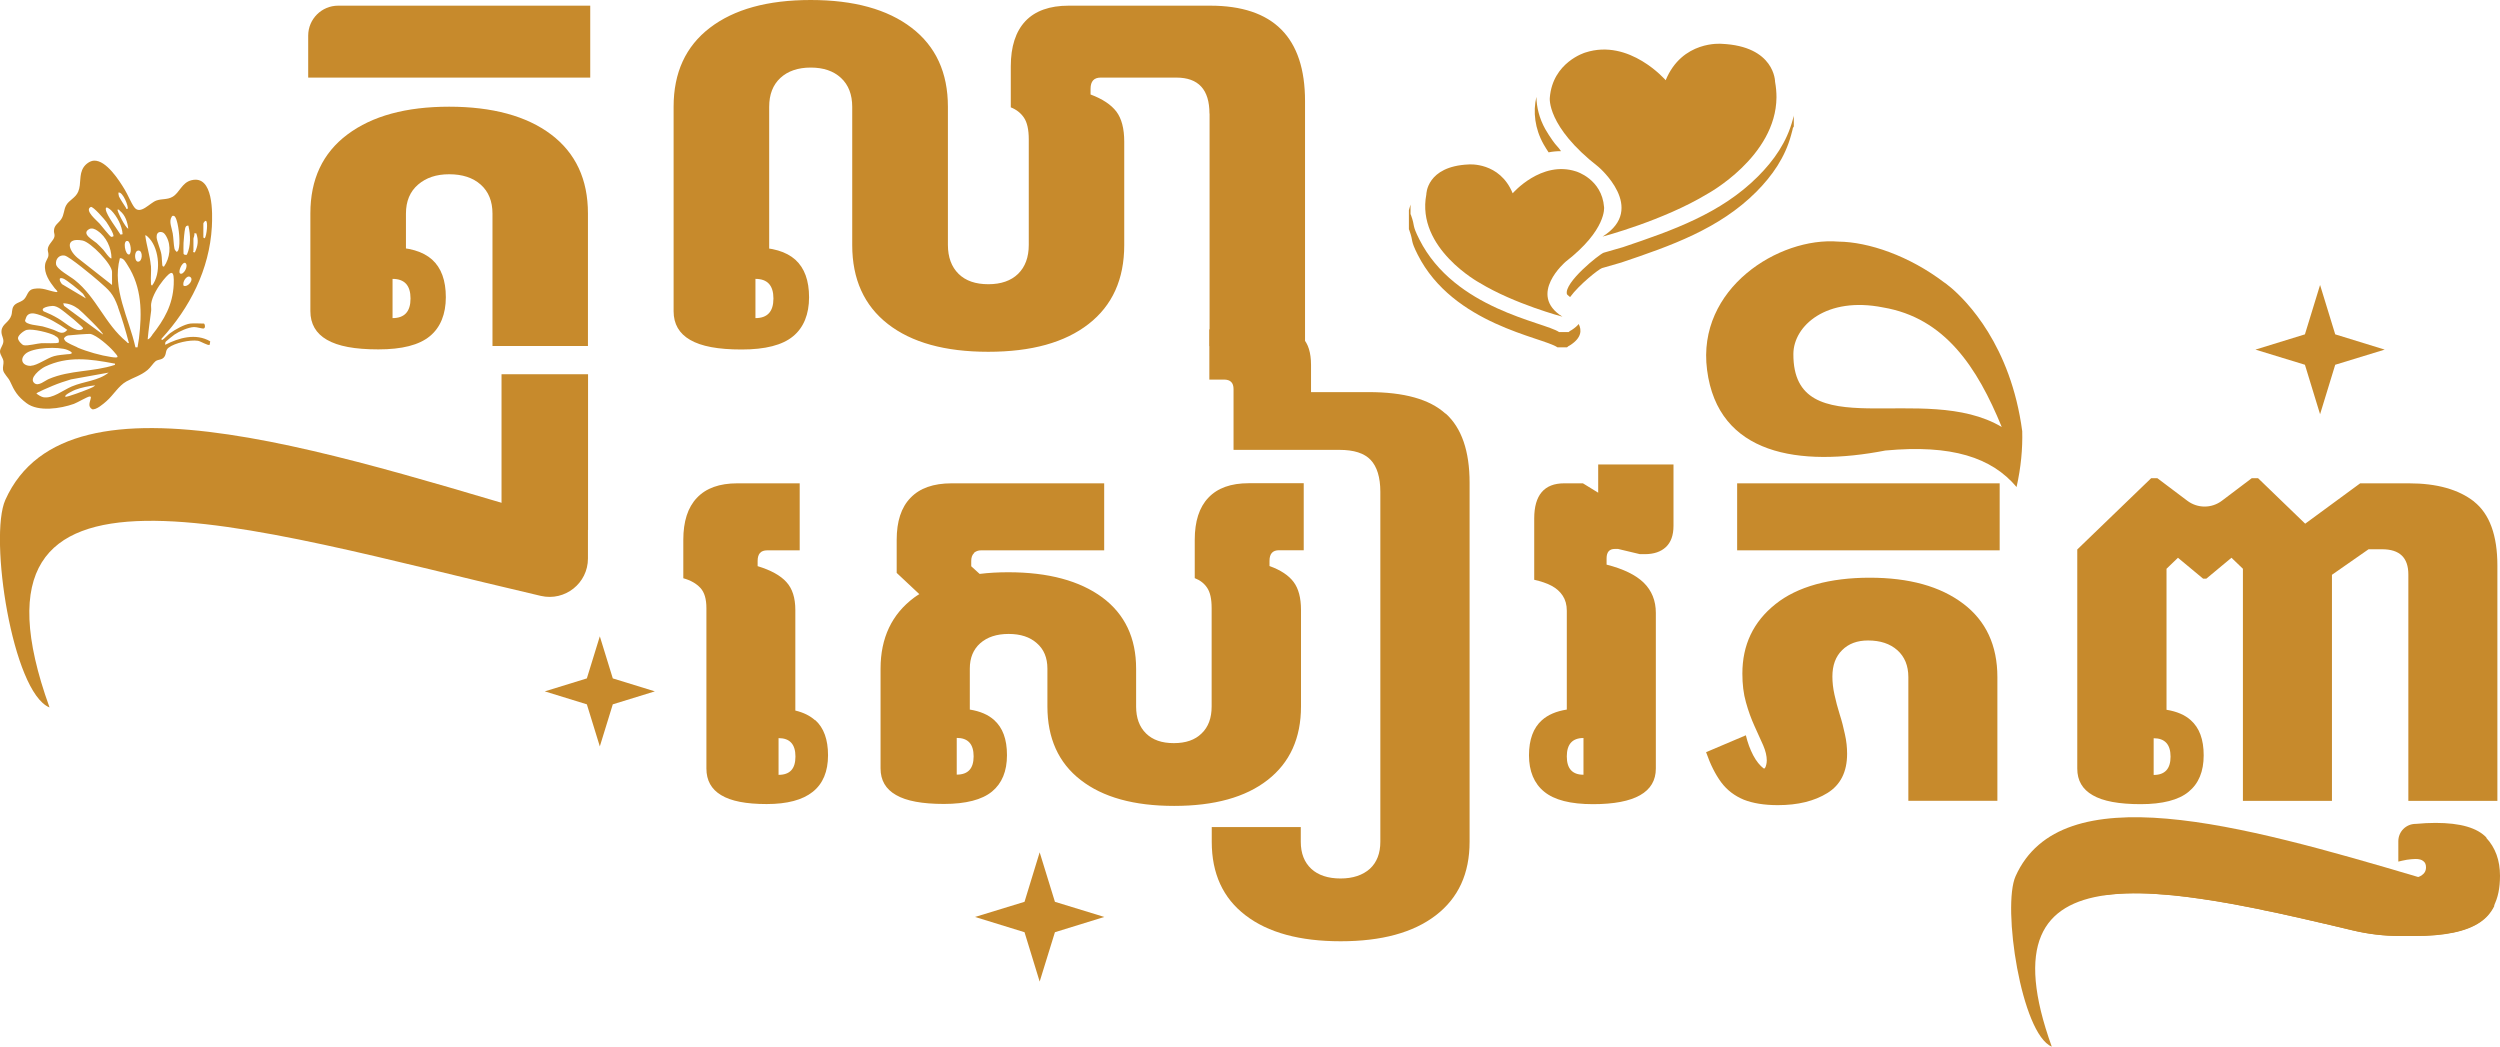
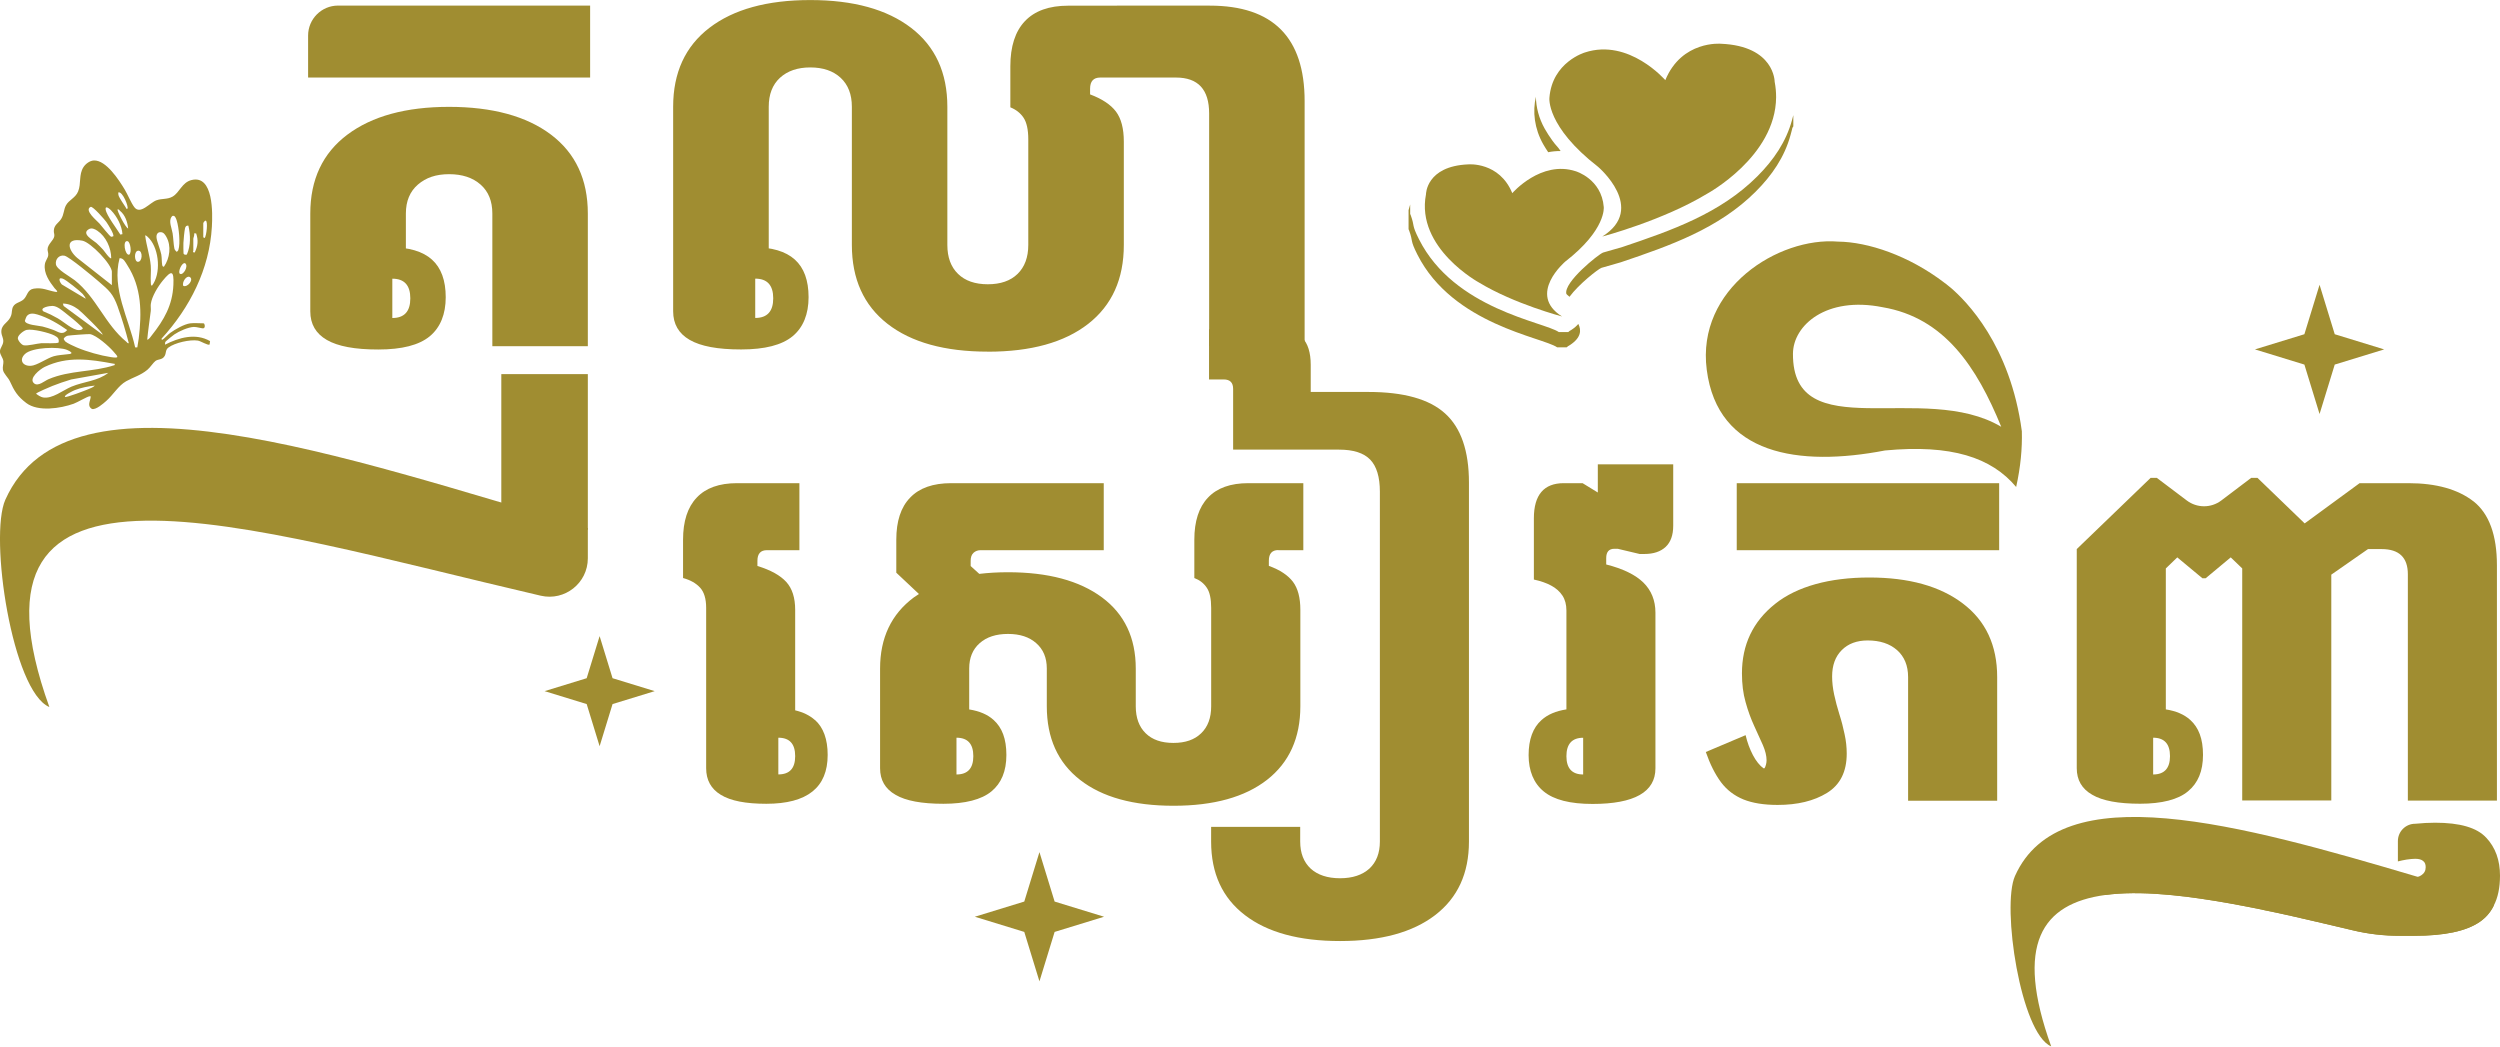
- <svg xmlns="http://www.w3.org/2000/svg" id="Layer_2" data-name="Layer 2" viewBox="0 0 229.4 96.04">
+ <svg xmlns="http://www.w3.org/2000/svg" id="Layer_2" data-name="Layer 2" viewBox="0 0 479.39 200.65">
  <defs>
    <style>
      .cls-1, .cls-2 {
-         fill: #c78a2c;
+         fill: #a08d31;
      }

      .cls-2 {
        fill-rule: evenodd;
      }
    </style>
  </defs>
  <g id="Layer_1-2" data-name="Layer 1">
    <g>
      <g>
-         <path class="cls-1" d="M28.28,7.12V3.27c0-1.52,1.23-2.75,2.75-2.75h23.13V7.12H28.28Zm16.91,12.48c0-1.13-.36-2.02-1.08-2.66s-1.69-.95-2.89-.95-2.12,.32-2.86,.95c-.74,.64-1.11,1.52-1.11,2.66v5.05l-2.11-1.96h.67c1.72,0,3,.38,3.84,1.13,.84,.76,1.26,1.91,1.26,3.45s-.49,2.78-1.47,3.58c-.98,.81-2.55,1.21-4.72,1.21s-3.7-.29-4.72-.88c-1.01-.58-1.52-1.46-1.52-2.63v-8.97c0-3.13,1.13-5.54,3.4-7.24,2.27-1.7,5.38-2.55,9.33-2.55s7.11,.85,9.36,2.55,3.38,4.12,3.38,7.24v12.17h-8.76v-12.15Zm-9.17,9.59c1.1,0,1.65-.6,1.65-1.8s-.55-1.8-1.65-1.8v3.61h0Z" />
-         <path class="cls-1" d="M46.02,48.62v-14.28h7.94v14.28h-7.94Z" />
-         <path class="cls-1" d="M90.67,32.28c-3.95,0-7.02-.85-9.2-2.55s-3.27-4.12-3.27-7.24V9.81c0-1.13-.34-2.02-1.03-2.66s-1.62-.95-2.78-.95-2.1,.32-2.78,.95c-.69,.64-1.03,1.52-1.03,2.66v14.85l-2.11-1.96h.67c1.72,0,3,.38,3.84,1.13,.84,.76,1.26,1.91,1.26,3.45s-.49,2.78-1.47,3.58c-.98,.81-2.55,1.21-4.72,1.21s-3.7-.29-4.72-.88c-1.01-.58-1.52-1.46-1.52-2.63V9.79c0-3.13,1.11-5.54,3.33-7.24,2.22-1.7,5.3-2.55,9.25-2.55s7.04,.85,9.26,2.55,3.33,4.12,3.33,7.24v12.68c0,1.13,.33,2.02,.98,2.66s1.56,.95,2.73,.95,2.08-.32,2.73-.95c.65-.64,.98-1.52,.98-2.66V12.78c0-.89-.15-1.55-.44-1.98-.29-.43-.7-.75-1.21-.95v-3.76c0-1.82,.45-3.2,1.34-4.15,.89-.94,2.22-1.42,3.97-1.42h5.41V7.12h-2.47c-.62,0-.93,.34-.93,1.03v.52c1.1,.41,1.89,.94,2.37,1.57,.48,.64,.72,1.56,.72,2.76v9.49c0,3.13-1.09,5.54-3.27,7.24-2.18,1.7-5.25,2.55-9.2,2.55h-.02Zm-21.35-3.09c1.1,0,1.65-.6,1.65-1.8s-.55-1.8-1.65-1.8v3.61h0ZM110.98,10.42c0-2.2-1.01-3.3-3.04-3.3h-5.41V.52h8.51c5.81,0,8.71,2.92,8.71,8.76V31.76h-8.76V10.42h-.01Z" />
+         <path class="cls-1" d="M59.08,14.87V6.82c0-3.17,2.57-5.75,5.75-5.75h48.33V14.87H59.08Zm35.33,26.07c0-2.37-.75-4.22-2.26-5.55-1.51-1.33-3.52-1.99-6.03-1.99s-4.44,.66-5.98,1.99c-1.54,1.33-2.31,3.18-2.31,5.55v10.56l-4.42-4.09h1.4c3.59,0,6.26,.79,8.02,2.37,1.76,1.58,2.64,3.99,2.64,7.22s-1.02,5.8-3.07,7.49c-2.05,1.69-5.33,2.53-9.86,2.53s-7.74-.61-9.86-1.83c-2.12-1.22-3.18-3.05-3.18-5.49v-18.74c0-6.53,2.37-11.58,7.11-15.14,4.74-3.55,11.24-5.33,19.5-5.33s14.85,1.78,19.55,5.33c4.7,3.55,7.06,8.6,7.06,15.14v25.42h-18.31v-25.42Zm-19.18,20.04c2.3,0,3.45-1.26,3.45-3.77s-1.15-3.77-3.45-3.77v7.54Z" />
+         <path class="cls-1" d="M96.13,101.57v-29.83h16.59v29.83h-16.59Z" />
+         <path class="cls-1" d="M189.42,67.43c-8.26,0-14.67-1.78-19.23-5.33s-6.84-8.6-6.84-15.14V20.47c0-2.37-.72-4.22-2.15-5.55-1.44-1.33-3.38-1.99-5.82-1.99s-4.38,.67-5.82,1.99c-1.44,1.33-2.15,3.18-2.15,5.55v31.02l-4.42-4.09h1.4c3.59,0,6.26,.79,8.02,2.37,1.76,1.58,2.64,3.99,2.64,7.22s-1.02,5.8-3.07,7.49c-2.05,1.69-5.33,2.53-9.86,2.53s-7.74-.61-9.86-1.83c-2.12-1.22-3.18-3.05-3.18-5.49V20.47c0-6.53,2.32-11.58,6.95-15.13,4.63-3.55,11.08-5.33,19.34-5.33s14.7,1.78,19.34,5.33c4.63,3.55,6.95,8.6,6.95,15.13v26.5c0,2.37,.68,4.22,2.05,5.55,1.36,1.33,3.27,1.99,5.71,1.99s4.35-.66,5.71-1.99c1.36-1.33,2.05-3.18,2.05-5.55V26.72c0-1.87-.31-3.25-.91-4.15-.61-.9-1.45-1.56-2.53-1.99v-7.86c0-3.81,.93-6.7,2.8-8.67,1.87-1.97,4.63-2.96,8.29-2.96h11.31V14.87h-5.17c-1.29,0-1.94,.72-1.94,2.15v1.08c2.3,.86,3.95,1.96,4.96,3.29,1,1.33,1.51,3.25,1.51,5.76v19.82c0,6.54-2.28,11.58-6.84,15.14-4.56,3.55-10.97,5.33-19.23,5.33Zm-44.6-6.46c2.3,0,3.45-1.26,3.45-3.77s-1.15-3.77-3.45-3.77v7.54ZM231.86,21.76c0-4.6-2.12-6.89-6.36-6.89h-11.31V1.08h17.78c12.14,0,18.2,6.11,18.2,18.31v46.97h-18.31V21.76Z" />
      </g>
-       <path class="cls-1" d="M4.54,64.9c-9.23-25.61,17.68-16.6,45.09-10.22,2.21,.51,4.32-1.16,4.32-3.43v-2.77C31.47,41.96,6.31,32.91,.49,45.87c-1.52,3.39,.64,17.62,4.04,19.04h0Z" />
-       <polygon class="cls-2" points="55.04 58.39 56.23 62.25 60.09 63.44 56.23 64.63 55.04 68.49 53.85 64.63 49.99 63.44 53.85 62.25 55.04 58.39" />
+       <path class="cls-1" d="M9.47,135.59c-19.29-53.52,36.95-34.68,94.22-21.36,4.62,1.07,9.03-2.43,9.03-7.17v-5.79C65.75,87.64,13.18,68.75,1.03,95.81c-3.17,7.07,1.33,36.8,8.44,39.77Z" />
+       <polygon class="cls-2" points="114.98 121.98 117.46 130.05 125.54 132.53 117.46 135.01 114.98 143.09 112.5 135.01 104.43 132.53 112.5 130.05 114.98 121.98" />
      <g>
-         <polygon class="cls-2" points="212.89 26.15 214.28 30.68 218.82 32.08 214.28 33.47 212.89 38.01 211.5 33.47 206.96 32.08 211.5 30.68 212.89 26.15" />
-         <path class="cls-1" d="M228.87,82.54v.61c-.3,.61-.73,1.1-1.28,1.47-1.25,.86-3.26,1.27-6.01,1.27h-1.35c-1.45,0-2.9-.17-4.31-.51-1.39-.33-2.76-.66-4.09-.96-.51-.13-1-.23-1.5-.34-.82-.19-1.64-.37-2.43-.52-.25-.05-.49-.1-.73-.16-.4-.07-.79-.16-1.18-.23-1.88-.37-3.67-.66-5.36-.87-.42-.05-.82-.09-1.23-.14-.28-.03-.56-.05-.84-.07-1.98-.17-3.78-.16-5.33,.05-5.83,.79-8.34,4.52-4.96,13.9-2.8-1.17-4.57-12.86-3.32-15.64,4.18-9.32,20.55-4.78,36.96,.08,2.34,.69,4.67,1.39,6.97,2.06h-.01Z" />
+         <polygon class="cls-2" points="444.79 54.61 447.7 64.09 457.18 67 447.7 69.91 444.79 79.39 441.88 69.91 432.4 67 441.88 64.09 444.79 54.61" />
+         <path class="cls-1" d="M478.17,172.44v1.27c-.63,1.27-1.53,2.29-2.68,3.08-2.62,1.79-6.81,2.66-12.56,2.66h-2.81c-3.03,0-6.06-.35-9.01-1.07-2.9-.7-5.76-1.37-8.55-2.01-1.07-.26-2.09-.48-3.14-.72-1.72-.39-3.42-.76-5.08-1.09-.52-.11-1.03-.22-1.53-.33-.83-.15-1.66-.33-2.46-.48-3.93-.76-7.68-1.37-11.19-1.81-.87-.11-1.72-.2-2.57-.28-.59-.07-1.18-.11-1.75-.15-4.14-.35-7.9-.33-11.15,.11-12.17,1.66-17.43,9.44-10.36,29.03-5.85-2.44-9.55-26.87-6.94-32.68,8.73-19.48,42.93-9.99,77.22,.17,4.89,1.44,9.75,2.9,14.57,4.3Z" />
        <g>
-           <path class="cls-2" d="M142.1,13.98c-.16-.24-.3-.46-.46-.74-.81-1.44-.98-2.99-.66-4.35,.02,.97,.27,1.98,.81,2.95,.23,.41,.42,.68,.68,1.06,.33,.48,.5,.56,.77,.97-.42,0-.8,.04-1.14,.11h0Zm2.76,15.75c.29,.57,.27,1.26-.76,1.93-.3,.19-.06,0-.31,.21h-.88c-1.34-.93-9.58-2.08-12.82-8.5-.71-1.41-.37-1.13-.76-2.21,0-.03-.03-.08-.05-.12v-1.75l.15-.52v.87s.04,.09,.05,.12c.39,1.08,.05,.8,.76,2.21,3.24,6.42,11.48,7.57,12.82,8.5h.88c.25-.22,.02-.02,.31-.21,.27-.18,.47-.35,.61-.53h0Zm19.74-19.14v1.02c-.17,.26-.03,0-.14,.38-.03,.1-.08,.31-.11,.41-.55,2.03-1.71,3.71-3.19,5.2-3.39,3.4-7.85,4.96-12.39,6.49l-1.77,.51c-.3,.1-2.08,1.5-2.93,2.66-.16-.14-.28-.23-.29-.27-.28-1.06,2.96-3.65,3.37-3.8l1.77-.51c4.54-1.53,9-3.09,12.39-6.49,1.49-1.49,2.65-3.17,3.19-5.2,.03-.1,.08-.3,.11-.4h0Z" />
-           <path class="cls-2" d="M138.8,17.74s2.63-3.05,5.82-2.01c0,0,2.37,.69,2.57,3.28,0,0,.26,2.07-3.52,5,0,0-3.56,3.02-.3,5.05,0,0-4.39-1.16-7.59-3.1,0,0-5.85-3.17-4.9-8.12,0,0,0-2.58,3.88-2.75,0,0,2.85-.26,4.04,2.64h0Z" />
-           <path class="cls-2" d="M152.85,7.37s-3.33-3.87-7.38-2.55c0,0-3,.88-3.26,4.15,0,0-.32,2.62,4.46,6.34,0,0,4.51,3.82,.38,6.4,0,0,5.56-1.46,9.62-3.92,0,0,6.3-3.41,6.34-8.86,0-.46-.04-.94-.13-1.43,0,0,0-3.27-4.92-3.48,0,0-3.61-.33-5.12,3.35h.01Z" />
+           <path class="cls-2" d="M296.88,29.19c-.34-.5-.63-.96-.97-1.55-1.69-3.01-2.05-6.24-1.39-9.09,.03,2.03,.57,4.14,1.7,6.15,.48,.85,.87,1.42,1.43,2.22,.7,1,1.04,1.17,1.61,2.04-.88,0-1.67,.08-2.39,.23h0Zm5.77,32.92c.61,1.2,.56,2.63-1.58,4.04-.62,.41-.13,0-.65,.45h-1.83c-2.81-1.95-20.01-4.35-26.79-17.77-1.49-2.95-.76-2.36-1.59-4.62-.02-.06-.06-.18-.11-.26v-3.65l.31-1.09v1.81c.05,.08,.09,.2,.11,.26,.82,2.26,.1,1.67,1.59,4.62,6.77,13.42,23.98,15.82,26.79,17.77h1.83c.52-.45,.03-.04,.65-.45,.56-.37,.97-.74,1.27-1.11Zm41.23-40v2.12c-.35,.55-.07,.03-.3,.79-.07,.22-.17,.64-.23,.86-1.15,4.24-3.57,7.75-6.68,10.86-7.09,7.09-16.4,10.36-25.89,13.56l-3.69,1.06c-.62,.22-4.34,3.12-6.13,5.55-.34-.29-.58-.48-.6-.55-.58-2.22,6.19-7.63,7.04-7.93l3.69-1.06c9.49-3.19,18.8-6.46,25.89-13.56,3.11-3.11,5.53-6.62,6.67-10.86,.06-.22,.16-.62,.22-.84Z" />
+           <path class="cls-2" d="M289.99,37.04s5.5-6.38,12.17-4.2c0,0,4.94,1.45,5.37,6.85,0,0,.53,4.32-7.36,10.45,0,0-7.44,6.3-.63,10.55,0,0-9.16-2.41-15.86-6.47,0,0-12.23-6.61-10.24-16.96,0,0,0-5.4,8.11-5.74,0,0,5.95-.54,8.44,5.52h0Z" />
+           <path class="cls-2" d="M319.34,15.38s-6.97-8.09-15.42-5.32c0,0-6.27,1.83-6.81,8.68,0,0-.68,5.48,9.33,13.25,0,0,9.42,7.98,.8,13.37,0,0,11.61-3.06,20.09-8.2,0,0,13.17-7.12,13.25-18.51,0-.97-.08-1.96-.28-2.99,0,0,0-6.83-10.28-7.27,0,0-7.54-.69-10.69,6.99h0Z" />
        </g>
        <g>
-           <path class="cls-1" d="M74.79,66.09c-.47-.42-1.06-.71-1.81-.89v-9.22c0-1.12-.27-1.97-.82-2.57-.54-.6-1.42-1.09-2.64-1.46v-.48c0-.65,.29-.97,.87-.97h2.99v-6.15h-5.72c-1.64,0-2.87,.44-3.71,1.33-.84,.88-1.25,2.17-1.25,3.86v3.52c.68,.19,1.19,.48,1.57,.89,.37,.4,.55,1.01,.55,1.85v14.72c0,1.09,.45,1.9,1.35,2.44,.9,.55,2.29,.82,4.18,.82,3.76,0,5.63-1.49,5.63-4.48,0-1.44-.39-2.52-1.17-3.22h-.02Zm-3.35,5.01v-3.37c1.03,0,1.55,.56,1.55,1.69s-.51,1.68-1.55,1.68Z" />
-           <path class="cls-1" d="M89.36,50.74c.18-.16,.4-.24,.65-.24h11.31v-6.15h-14c-1.66,0-2.92,.44-3.77,1.33-.86,.88-1.27,2.17-1.27,3.86v3.03l2.08,1.95,2.72,2.57,5-2.44-2.17-1.97h0l-.79-.72v-.48c0-.32,.08-.56,.26-.73h0Zm27.96-.25h2.31v-6.15h-5.04c-1.64,0-2.87,.44-3.71,1.33-.84,.88-1.25,2.17-1.25,3.86v3.52c.49,.19,.87,.48,1.14,.89,.27,.4,.41,1.01,.41,1.85v9.04c0,1.05-.3,1.88-.92,2.47-.61,.6-1.45,.89-2.55,.89s-1.94-.29-2.55-.89-.91-1.42-.91-2.47v-3.47c0-2.82-1.03-5-3.1-6.54-2.08-1.53-4.95-2.31-8.63-2.31-.92,0-1.8,.05-2.61,.15h0c-2.22,.26-4.07,.88-5.54,1.85-.16,.09-.31,.2-.47,.31-2.07,1.53-3.1,3.72-3.1,6.54v9.15c0,1.09,.47,1.9,1.42,2.44,.94,.55,2.41,.82,4.4,.82s3.49-.38,4.41-1.14c.91-.75,1.37-1.86,1.37-3.34s-.4-2.52-1.18-3.22c-.54-.49-1.29-.81-2.23-.96v-3.76c0-.99,.32-1.76,.96-2.33,.64-.56,1.5-.85,2.6-.85s1.95,.28,2.59,.85c.65,.56,.97,1.34,.97,2.33v3.47c0,2.91,1.01,5.17,3.05,6.75,2.04,1.59,4.9,2.38,8.58,2.38s6.55-.79,8.58-2.38c2.04-1.59,3.06-3.84,3.06-6.75v-8.85c0-1.12-.23-1.97-.68-2.57s-1.18-1.09-2.21-1.46v-.48c0-.65,.29-.97,.87-.97h-.03Zm-27.98,18.91c0,1.12-.51,1.68-1.55,1.68v-3.37c1.03,0,1.55,.56,1.55,1.69Z" />
-           <path class="cls-1" d="M132.63,37.95c-1.45-1.32-3.8-1.97-7.04-1.97h-5.29v-2.5c0-1.12-.26-1.95-.77-2.47-.51-.53-1.33-.79-2.45-.79h-6.11v4.61h1.35c.58,0,.87,.29,.87,.87v5.58h9.72c1.32,0,2.27,.3,2.86,.92,.58,.61,.89,1.59,.89,2.93v32.11c0,1.06-.32,1.89-.96,2.48-.65,.58-1.55,.89-2.69,.89s-2.06-.3-2.69-.89c-.64-.6-.96-1.42-.96-2.48v-1.35h-8.17v1.35c0,2.92,1.03,5.17,3.1,6.75,2.07,1.59,4.98,2.38,8.73,2.38s6.66-.79,8.73-2.38c2.07-1.59,3.1-3.83,3.1-6.75V44.3c0-2.91-.73-5.03-2.19-6.35h-.03Z" />
-           <path class="cls-1" d="M146.65,42.62v2.59l-1.4-.86h-1.72c-1.83,0-2.75,1.08-2.75,3.22v5.63c.61,.14,1.14,.31,1.59,.55,.45,.24,.79,.55,1.03,.92s.37,.82,.37,1.37v9.07c-.96,.15-1.72,.47-2.29,.98-.78,.7-1.18,1.77-1.18,3.22s.47,2.59,1.4,3.34c.93,.76,2.41,1.14,4.47,1.14,3.84,0,5.77-1.1,5.77-3.27v-14.28c0-1.13-.38-2.05-1.11-2.77-.74-.72-1.88-1.27-3.41-1.66v-.57c0-.58,.25-.87,.76-.87h.29l2.01,.48h.44c.84,0,1.48-.22,1.94-.65,.47-.44,.7-1.09,.7-1.95v-5.63h-6.91Zm-1.35,28.47c-1.02,0-1.53-.56-1.53-1.68s.51-1.69,1.53-1.69v3.37Z" />
-           <path class="cls-1" d="M159.4,44.35v6.15h24.09v-6.15h-24.09Zm20.74,11.04c-2.1-1.59-4.96-2.38-8.58-2.38s-6.64,.81-8.65,2.43c-2.03,1.62-3.03,3.74-3.03,6.37,0,.96,.1,1.84,.33,2.64,.22,.8,.49,1.53,.79,2.19s.56,1.24,.79,1.75c.22,.51,.33,.98,.33,1.39,0,.14-.02,.26-.05,.39-.03,.14-.07,.24-.14,.34h-.1c-.34-.26-.67-.66-.96-1.21-.28-.54-.51-1.15-.67-1.83l-3.65,1.55c.39,1.12,.85,2.04,1.39,2.77,.54,.72,1.23,1.24,2.07,1.59,.84,.33,1.88,.5,3.13,.5,1.83,0,3.34-.37,4.54-1.11s1.81-1.94,1.81-3.6c0-.58-.06-1.18-.2-1.79-.13-.61-.28-1.22-.48-1.83-.19-.61-.35-1.21-.48-1.81-.13-.58-.19-1.14-.19-1.66,0-1.02,.29-1.83,.89-2.42,.6-.6,1.39-.89,2.38-.89,1.12,0,2.01,.29,2.69,.89,.67,.6,1.01,1.42,1.01,2.47v11.35h8.17v-11.35c0-2.91-1.05-5.17-3.15-6.75h0Z" />
-           <path class="cls-1" d="M227.03,46.03c-1.43-1.12-3.42-1.68-5.99-1.68h-4.47l-5.04,3.7-1.12,.82,2.51,4.61,1.05-.73,3.37-2.35h1.24c1.61,0,2.41,.77,2.41,2.31v20.78h8.17v-21.59c0-2.79-.72-4.74-2.14-5.87h.01Zm1.15,30.85c-.85-.92-2.41-1.37-4.69-1.37-.57,0-1.18,.03-1.81,.09h-.02c-.88,0-1.59,.71-1.59,1.59v1.87c.23-.06,.49-.11,.79-.17,.3-.04,.57-.07,.79-.07,.32,0,.56,.06,.72,.2,.17,.13,.24,.31,.24,.57,0,.32-.14,.56-.41,.74-.09,.06-.2,.11-.32,.15-.23,.08-.52,.13-.86,.13h-3.22c-1.44,0-2.82-.14-4.11-.39-1.31-.26-2.61-.57-3.95-.94-1.33-.37-2.74-.74-4.23-1.11-1.49-.37-3.13-.68-4.93-.94-1.8-.25-3.82-.39-6.07-.39h-1.53v5.29h.21c1.56-.21,3.35-.22,5.33-.05,.27,.02,.55,.04,.84,.07,.41,.04,.81,.08,1.23,.14,1.68,.21,3.48,.5,5.36,.87,.39,.07,.78,.15,1.18,.23,.24,.05,.48,.1,.73,.16,.79,.16,1.61,.33,2.43,.52,.5,.11,.99,.22,1.5,.34,1.34,.3,2.71,.63,4.1,.96s2.87,.51,4.33,.51h1.31c2.76,0,4.76-.42,6.01-1.27,.55-.38,.98-.87,1.28-1.47,.4-.75,.58-1.68,.58-2.78,0-1.41-.42-2.58-1.27-3.49h.05Zm-16.65-28.82l-4.33-4.18h-.58l-2.74,2.07c-.94,.71-2.23,.71-3.17,0l-2.75-2.07h-.57l-6.78,6.54v20.11c0,1.09,.47,1.9,1.42,2.44,.94,.55,2.41,.82,4.4,.82s3.49-.38,4.4-1.14c.92-.75,1.38-1.86,1.38-3.34s-.4-2.52-1.18-3.22c-.54-.49-1.29-.81-2.23-.96v-12.94l1.05-1.01,2.31,1.92h.29l2.31-1.92,1.05,1.01v21.3h8.17v-23.08l-2.44-2.36h-.01Zm-12.36,21.37c0,1.12-.52,1.68-1.55,1.68v-3.37c1.02,0,1.55,.56,1.55,1.69Z" />
-           <path class="cls-1" d="M178.97,26.36c-.28-.24-.47-.38-.53-.42h-.01c-3.25-2.48-6.98-3.74-9.74-3.77-5.45-.45-13.02,4.3-12.05,11.77,1,7.82,8.46,8.93,16.36,7.4,6.09-.57,9.76,.64,12.04,3.35,.41-1.83,.56-3.53,.52-5.12-1.05-7.9-5.11-11.97-6.59-13.22h0Zm-14.41,6.11c.02-2.6,3.06-5.29,8.23-4.26,5.68,.96,8.64,5.49,10.89,10.97-7.13-4.24-19.17,1.92-19.12-6.71h0Z" />
+           <path class="cls-1" d="M156.25,138.06c-.98-.87-2.22-1.48-3.77-1.85v-19.26c0-2.33-.57-4.12-1.72-5.37-1.13-1.24-2.97-2.27-5.52-3.05v-1c0-1.35,.61-2.03,1.81-2.03h6.24v-12.85h-11.95c-3.42,0-6,.92-7.74,2.77-1.75,1.83-2.62,4.54-2.62,8.07v7.35c1.42,.39,2.49,1,3.27,1.85,.76,.83,1.16,2.12,1.16,3.86v30.76c0,2.27,.94,3.97,2.81,5.1,1.88,1.16,4.78,1.72,8.73,1.72,7.85,0,11.76-3.12,11.76-9.36,0-3.01-.81-5.26-2.44-6.72Zm-7,10.45v-7.05c2.16,0,3.23,1.18,3.23,3.53s-1.07,3.51-3.23,3.51Z" />
+           <path class="cls-1" d="M186.68,106c.37-.33,.83-.5,1.35-.5h23.62v-12.85h-29.25c-3.47,0-6.11,.92-7.87,2.77-1.79,1.83-2.66,4.54-2.66,8.07v6.33l4.34,4.08,5.69,5.37,10.45-5.1-4.54-4.12h-.02l-1.66-1.51v-1c0-.68,.17-1.18,.55-1.53Zm58.42-.5h4.82v-12.85h-10.54c-3.42,0-6,.92-7.74,2.77-1.75,1.83-2.62,4.54-2.62,8.07v7.35c1.03,.39,1.81,1,2.38,1.85,.57,.83,.85,2.12,.85,3.86v18.89c0,2.2-.63,3.93-1.92,5.17-1.27,1.24-3.03,1.85-5.32,1.85s-4.06-.61-5.32-1.85c-1.27-1.24-1.9-2.97-1.9-5.17v-7.24c0-5.89-2.16-10.45-6.48-13.65-4.34-3.21-10.34-4.82-18.04-4.82-1.92,0-3.75,.11-5.45,.31h-.02c-4.65,.55-8.51,1.83-11.58,3.86-.33,.2-.65,.41-.98,.65-4.32,3.21-6.48,7.77-6.48,13.65v19.11c0,2.27,.98,3.97,2.97,5.1,1.96,1.16,5.04,1.72,9.18,1.72s7.29-.79,9.21-2.38c1.9-1.57,2.86-3.88,2.86-6.98s-.83-5.26-2.46-6.72c-1.13-1.03-2.7-1.7-4.67-2.01v-7.85c0-2.07,.68-3.69,2.01-4.86,1.33-1.18,3.14-1.77,5.43-1.77s4.08,.59,5.41,1.77c1.35,1.18,2.03,2.79,2.03,4.86v7.24c0,6.09,2.12,10.8,6.37,14.11,4.25,3.32,10.23,4.97,17.93,4.97s13.68-1.66,17.93-4.97c4.25-3.32,6.39-8.03,6.39-14.11v-18.5c0-2.33-.48-4.12-1.42-5.37-.94-1.24-2.46-2.27-4.62-3.05v-1c0-1.35,.61-2.03,1.81-2.03Zm-58.46,39.5c0,2.33-1.07,3.51-3.23,3.51v-7.05c2.16,0,3.23,1.18,3.23,3.53Z" />
+           <path class="cls-1" d="M277.1,79.28c-3.03-2.75-7.94-4.12-14.7-4.12h-11.06v-5.21c0-2.33-.55-4.08-1.61-5.17-1.07-1.11-2.77-1.66-5.13-1.66h-12.76v9.64h2.81c1.22,0,1.81,.61,1.81,1.81v11.65h20.31c2.75,0,4.73,.63,5.98,1.92,1.22,1.27,1.85,3.32,1.85,6.13v67.1c0,2.22-.68,3.95-2.01,5.19-1.35,1.22-3.23,1.85-5.63,1.85s-4.3-.63-5.63-1.85c-1.33-1.24-2.01-2.97-2.01-5.19v-2.81h-17.08v2.81c0,6.11,2.16,10.8,6.48,14.11,4.32,3.32,10.4,4.97,18.24,4.97s13.92-1.66,18.24-4.97c4.32-3.32,6.48-8.01,6.48-14.11V92.54c0-6.09-1.53-10.51-4.58-13.26Z" />
+           <path class="cls-1" d="M306.39,89.03v5.41l-2.92-1.79h-3.6c-3.82,0-5.74,2.25-5.74,6.72v11.76c1.27,.28,2.38,.65,3.32,1.16,.94,.5,1.66,1.16,2.16,1.92,.5,.76,.76,1.72,.76,2.86v18.96c-2.01,.31-3.6,.98-4.78,2.05-1.64,1.46-2.47,3.71-2.47,6.72s.98,5.41,2.92,6.98c1.94,1.59,5.04,2.38,9.34,2.38,8.03,0,12.06-2.29,12.06-6.83v-29.84c0-2.36-.79-4.28-2.31-5.78-1.55-1.51-3.93-2.66-7.13-3.47v-1.2c0-1.22,.52-1.81,1.59-1.81h.61l4.21,1h.92c1.75,0,3.1-.46,4.06-1.35,.98-.92,1.46-2.27,1.46-4.08v-11.76h-14.46Zm-2.81,59.48c-2.14,0-3.21-1.18-3.21-3.51s1.07-3.53,3.21-3.53v7.05Z" />
+           <path class="cls-1" d="M333.03,92.65v12.85h50.32v-12.85h-50.32Zm43.34,23.06c-4.38-3.32-10.36-4.97-17.93-4.97s-13.87,1.7-18.08,5.08c-4.23,3.38-6.33,7.81-6.33,13.31,0,2.01,.22,3.84,.7,5.52,.46,1.68,1.03,3.21,1.66,4.58s1.18,2.6,1.66,3.66c.46,1.07,.7,2.05,.7,2.9,0,.28-.04,.55-.11,.81-.07,.28-.15,.5-.28,.72h-.22c-.72-.55-1.4-1.37-2.01-2.53-.59-1.13-1.07-2.4-1.4-3.82l-7.63,3.23c.81,2.33,1.77,4.25,2.9,5.78,1.13,1.51,2.57,2.6,4.32,3.32,1.74,.7,3.93,1.05,6.54,1.05,3.82,0,6.98-.76,9.49-2.31,2.51-1.55,3.77-4.06,3.77-7.53,0-1.22-.13-2.46-.41-3.73-.26-1.27-.59-2.55-1-3.82-.39-1.27-.74-2.53-1-3.77-.26-1.22-.39-2.38-.39-3.47,0-2.14,.61-3.82,1.85-5.06,1.24-1.24,2.9-1.85,4.97-1.85,2.33,0,4.21,.61,5.63,1.85,1.4,1.24,2.12,2.97,2.12,5.17v23.71h17.08v-23.71c0-6.09-2.2-10.8-6.59-14.11Z" />
+           <path class="cls-1" d="M474.33,96.16c-2.99-2.33-7.15-3.51-12.52-3.51h-9.34l-10.54,7.72-2.33,1.72,5.23,9.64,2.2-1.53,7.05-4.91h2.6c3.36,0,5.04,1.61,5.04,4.82v43.41h17.08v-45.11c0-5.82-1.51-9.9-4.47-12.26Zm2.4,64.46c-1.77-1.92-5.04-2.86-9.79-2.86-1.2,0-2.46,.07-3.77,.2h-.04c-1.83,0-3.32,1.48-3.32,3.32v3.9c.48-.13,1.03-.24,1.66-.35,.63-.09,1.2-.15,1.66-.15,.68,0,1.18,.13,1.51,.41,.35,.26,.5,.65,.5,1.2,0,.68-.28,1.18-.85,1.55-.2,.13-.41,.24-.68,.31-.48,.17-1.09,.26-1.79,.26h-6.72c-3.01,0-5.89-.28-8.59-.81-2.73-.55-5.45-1.2-8.25-1.96-2.77-.76-5.71-1.55-8.83-2.31-3.12-.76-6.54-1.42-10.3-1.96-3.75-.52-7.98-.81-12.67-.81h-3.21v11.06h.44c3.25-.44,7-.46,11.15-.11,.57,.04,1.16,.09,1.75,.15,.85,.09,1.7,.17,2.57,.28,3.51,.44,7.26,1.05,11.19,1.81,.81,.15,1.64,.31,2.46,.48,.5,.11,1,.22,1.53,.33,1.66,.33,3.36,.7,5.08,1.09,1.05,.24,2.07,.46,3.14,.72,2.8,.63,5.66,1.31,8.57,2.01,2.97,.71,6.01,1.06,9.06,1.06h2.74c5.76,0,9.95-.87,12.56-2.66,1.16-.79,2.05-1.81,2.68-3.08,.83-1.57,1.22-3.51,1.22-5.8,0-2.94-.87-5.39-2.66-7.29Zm-34.79-60.25l-9.05-8.73h-1.22l-5.72,4.33c-1.96,1.48-4.66,1.48-6.62,0l-5.74-4.33h-1.2l-14.16,13.65v42.01c0,2.27,.98,3.97,2.97,5.1,1.96,1.16,5.04,1.72,9.18,1.72s7.29-.79,9.18-2.38c1.92-1.57,2.88-3.88,2.88-6.98s-.83-5.26-2.46-6.72c-1.13-1.03-2.7-1.7-4.67-2.01v-27.03l2.2-2.12,4.82,4.01h.61l4.82-4.01,2.2,2.12v44.5h17.08v-48.23l-5.1-4.93Zm-25.83,44.63c0,2.33-1.09,3.51-3.23,3.51v-7.05c2.14,0,3.23,1.18,3.23,3.53Z" />
+           <path class="cls-1" d="M373.93,55.07c-.59-.5-.98-.79-1.11-.87v-.02h-.02c-6.78-5.17-14.59-7.79-20.35-7.85-11.39-.94-27.2,8.99-25.17,24.58,2.09,16.34,17.67,18.65,34.18,15.47,12.72-1.2,20.4,1.33,25.15,7,.85-3.82,1.18-7.37,1.09-10.69-2.2-16.51-10.67-25.02-13.76-27.62Zm-30.12,12.74c.04-5.43,6.39-11.06,17.19-8.9,11.87,2.01,18.06,11.47,22.75,22.93-14.9-8.86-40.05,4.01-39.94-14.03Z" />
        </g>
-         <polygon class="cls-2" points="95.4 78.21 96.8 82.75 101.33 84.14 96.8 85.54 95.4 90.07 94.01 85.54 89.47 84.14 94.01 82.75 95.4 78.21" />
+         <polygon class="cls-2" points="199.32 163.4 202.23 172.88 211.71 175.79 202.23 178.7 199.32 188.18 196.41 178.7 186.93 175.79 196.41 172.88 199.32 163.4" />
+         <path class="cls-1" d="M450.88,27.76v.02l-.02-.02h.02Z" />
      </g>
-       <path class="cls-1" d="M18.7,29.69c.1,0,.18,.39,0,.45-.13,.04-.64-.14-.9-.13-.52,.02-1.35,.39-1.79,.69-.1,.07-.75,.59-.79,.64-.07,.1-.07,.18-.06,.3,1.26-.65,2.81-1.09,4.13-.32l-.05,.32c-.16,.1-.8-.32-1.08-.37-.72-.11-2.12,.19-2.7,.64-.28,.22-.19,.5-.34,.77-.21,.38-.58,.27-.84,.46-.19,.14-.49,.61-.74,.81-.63,.52-1.28,.68-1.94,1.05-.72,.4-1.19,1.25-1.83,1.81-.27,.24-.96,.84-1.32,.74-.45-.28-.16-.7-.11-1.07q0-.1-.1-.1c-.2,0-1.13,.56-1.46,.68-1.21,.43-3.26,.76-4.35-.07-.82-.62-1.11-1.11-1.51-2-.15-.34-.58-.69-.64-1.05-.04-.28,.06-.53,.04-.76-.02-.33-.32-.6-.32-.93,0-.3,.29-.55,.31-.92,.01-.3-.15-.53-.17-.77-.07-.74,.53-.88,.81-1.41,.18-.33,.12-.48,.19-.79,.13-.61,.7-.55,1.06-.89,.33-.32,.32-.88,.91-.97,.82-.13,1.26,.16,1.98,.29,.39,.07,.03-.22-.06-.33-.48-.61-1.01-1.37-.89-2.19,.04-.32,.27-.56,.3-.8s-.06-.39-.06-.57c.01-.49,.56-.81,.62-1.21,.03-.18-.05-.31-.05-.49,0-.55,.42-.71,.67-1.09,.27-.41,.23-.86,.44-1.25,.27-.51,.87-.68,1.12-1.28,.3-.73,.04-1.54,.49-2.23,.2-.3,.58-.59,.96-.61,1.12-.04,2.3,1.8,2.81,2.65,.29,.47,.59,1.24,.89,1.64,.55,.72,1.42-.42,2.02-.63,.52-.18,1-.06,1.48-.34,.65-.37,.85-1.3,1.73-1.52,2.05-.52,1.94,3.08,1.88,4.28-.22,3.9-2.02,7.43-4.62,10.26-.03,.08,.02,.13,.1,.1s.53-.5,.69-.61c.46-.33,1.3-.81,1.85-.88,.35-.04,.86,0,1.23,0h0Zm-7.8-11.7c.07,.18,.51,.86,.64,1.05,.05,.08,0,.16,.17,.12,.12-.15-.43-1.59-.84-1.49,0,.11,0,.21,.04,.32h0Zm-1.11,2.41c-.16-.23-1.26-1.5-1.46-1.41-.63,.31,.6,1.28,.81,1.53,.17,.19,.93,1.17,1.06,1.21,.07,.02,.13-.03,.2-.04,.11-.16-.49-1.11-.62-1.29h.01Zm.43-1.08c-.13-.13-.57-.51-.51-.08,.08,.54,1.04,1.78,1.35,2.29l.19-.04c-.04-.75-.51-1.64-1.03-2.17h0Zm1.55,1.66c-.07-.6-.27-1.23-.75-1.62-.07-.06-.1-.16-.23-.13-.08,.09,.71,1.66,.97,1.75h0Zm3.98-1.07c-.28,.41,.03,1.05,.1,1.51,.07,.42,.08,1.02,.16,1.4,.03,.12,.12,.22,.21,.3,.06-.05,.12-.1,.15-.18,.21-.6,.04-2.07-.15-2.68-.04-.13-.12-.41-.27-.45-.11-.03-.15,0-.21,.1h0Zm3.04,1.95c.17-.21,.32-1.55,.1-1.59-.09-.03-.23,.2-.23,.23v1.3l.13,.07h0Zm-1.49-1.15c-.18-.04-.27,.07-.31,.24-.07,.3-.13,1.02-.15,1.35-.02,.32,0,.65,0,.97,.04,.13,.19,.13,.31,.1,.37-.83,.34-1.79,.14-2.65h0Zm-8.36,.46c-.22-.15-.51-.29-.77-.14-.75,.43,.41,1.02,.69,1.27,.2,.18,.43,.42,.62,.62,.07,.07,.64,.91,.75,.78,0-.94-.48-1.99-1.28-2.52h0Zm5.43,.59c.02,.36,.36,1.11,.44,1.58,.05,.3,.04,.67,.08,.96,0,.09,.06,.19,.16,.16,.54-.77,.69-1.91,.22-2.75-.11-.2-.24-.4-.49-.42-.3-.03-.42,.19-.41,.47h0Zm3.51,1.4c.29-.6,.35-1.12,.13-1.75h-.19c.07,.16-.07,.4-.07,.49v1.1c0,.05-.12,.16,.13,.16h0Zm-4.03,1.21c.04,.51-.03,1.05,0,1.55,0,.12-.02,.21,.1,.29,.85-1.09,.68-3.3-.23-4.32-.05-.06-.33-.36-.39-.29,.11,.91,.43,1.86,.51,2.77h0Zm-3.57,.58c0-.71-1.96-2.74-2.71-2.88-1.6-.3-1.35,.82-.47,1.58l3.18,2.5v-1.2h0Zm1.59-1.6c.26-.2,.1-1.16-.14-1.23-.51-.15-.25,1.34,.14,1.23Zm.78,.66c.44,.04,.49-1.02,.06-1.02s-.39,.99-.06,1.02Zm-1.82,4.16c-.46-1.26-.8-1.52-1.78-2.38-.47-.41-2.69-2.26-3.12-2.34-.48-.09-.85,.31-.79,.79,.06,.47,1.33,1.14,1.72,1.46,2,1.59,2.77,4.03,4.74,5.65,.07,.06,.1,.16,.23,.13-.29-1.11-.62-2.23-1.01-3.31h0Zm1.6,3.7h.19c.03-.27,.1-.54,.13-.81,.29-2.38,.28-4.68-1.05-6.74-.17-.26-.34-.65-.7-.63-.74,2.8,.84,5.51,1.43,8.19h0Zm4.57-7.75c-.3-.09-.68,.82-.48,.97,.3,.21,.84-.71,.48-.97Zm-3.05,6.63c1.13-1.43,1.9-2.77,1.99-4.64,.06-1.36-.19-1.34-.97-.39-.44,.54-1.01,1.46-1.1,2.15-.03,.21,.02,.44,0,.64-.11,.88-.24,1.75-.32,2.63,.17-.02,.32-.27,.42-.4h-.02Zm3.48-5.35c-.31-.16-.73,.5-.58,.82,.41,.17,.99-.6,.58-.82Zm-9.81,1.56c-.26-.27-1.53-1.31-1.84-1.41-.49-.16-.28,.32-.08,.53l2.18,1.3s-.21-.37-.26-.42Zm-1.75,1.1l3.57,2.63c.12-.11-2.03-2.19-2.24-2.34-.41-.3-.87-.52-1.4-.52l.07,.22h0Zm-1.86,.51c.45,.18,.89,.39,1.31,.64,.53,.3,1.39,1.09,1.94,1.08,.12,0,.27-.03,.36-.13,.02-.09-.13-.2-.19-.26-.39-.37-.94-.83-1.37-1.16-.35-.27-.76-.65-1.21-.67-.25,0-1.25,.15-.83,.51h-.01Zm-1.71,.85c.03,.39,1.26,.44,1.61,.53,.31,.08,.63,.19,.94,.29,.5,.17,.85,.56,1.33,.03-.8-.56-1.79-1.15-2.73-1.43-.31-.09-.7-.17-.95,.11-.08,.08-.16,.34-.2,.46h0Zm2.73,1.37c-.51-.27-2.02-.64-2.57-.52-.26,.06-.78,.46-.81,.74-.02,.21,.34,.63,.54,.67,.37,.07,1.2-.16,1.62-.19,.26-.02,1.5,.06,1.58-.07,.06-.35-.09-.48-.37-.62h0Zm2.08,1.1c.89,.38,2.14,.73,3.09,.87,.84,.13,.65-.03,.21-.54-.41-.47-1.54-1.47-2.13-1.58-.12-.02-1.89,.11-2.03,.14-.16,.04-.3,.13-.38,.27,0,.06,.1,.22,.14,.26,.16,.15,.85,.46,1.09,.56v.02Zm-4.26,1.67c.56-.02,1.48-.71,2.11-.88,.39-.11,.85-.13,1.25-.18,.08,0,.41,0,.38-.14-.1-.12-.26-.19-.4-.25-.79-.33-3.23-.24-3.87,.37-.57,.54-.21,1.12,.53,1.09h0Zm7.6-.21c-2.19-.41-4.22-.71-6.33,.3-.41,.2-1.53,1.07-.95,1.52,.37,.29,.95-.24,1.3-.39,1.99-.85,4.05-.63,6.08-1.3,0-.17,0-.11-.1-.13Zm-3.93,1.46c-.57,.17-1.14,.36-1.69,.59-.19,.08-1.5,.63-1.49,.71,.16,.13,.44,.3,.63,.34,.85,.16,1.81-.65,2.62-.99,1.13-.48,2.42-.5,3.38-1.27l-3.44,.62h0Zm1.65,.87c.18-.08,.44-.17,.56-.32-.58,.06-1.28,.2-1.83,.41-.09,.03-1.06,.48-.9,.63,.09,.09,1.91-.61,2.17-.72Z" />
+       <path class="cls-1" d="M39.05,62.01c.21,0,.37,.82-.02,.94-.26,.08-1.34-.29-1.87-.26-1.09,.05-2.82,.82-3.73,1.44-.21,.14-1.57,1.23-1.65,1.34-.15,.2-.15,.38-.13,.62,2.64-1.36,5.87-2.28,8.63-.68l-.09,.66c-.34,.21-1.68-.67-2.25-.76-1.51-.24-4.42,.41-5.65,1.34-.6,.45-.39,1.04-.71,1.6-.45,.79-1.22,.57-1.76,.96-.4,.28-1.03,1.27-1.56,1.7-1.31,1.08-2.67,1.42-4.06,2.19-1.5,.84-2.49,2.61-3.82,3.78-.56,.5-2,1.76-2.76,1.54-.94-.58-.33-1.47-.24-2.23,.03-.22,.02-.22-.2-.2-.42,.03-2.36,1.18-3.06,1.43-2.53,.9-6.81,1.58-9.08-.14-1.71-1.3-2.31-2.33-3.15-4.18-.32-.71-1.21-1.45-1.33-2.2-.09-.59,.12-1.11,.09-1.59-.04-.69-.67-1.25-.66-1.94,0-.63,.61-1.14,.64-1.92,.02-.62-.32-1.11-.36-1.61-.15-1.55,1.1-1.83,1.69-2.94,.37-.7,.25-1,.39-1.65,.27-1.26,1.47-1.15,2.21-1.87,.69-.66,.68-1.84,1.91-2.03,1.71-.26,2.63,.34,4.13,.61,.82,.15,.06-.46-.13-.69-1-1.28-2.11-2.87-1.87-4.58,.09-.66,.56-1.17,.64-1.67s-.12-.81-.12-1.2c.02-1.02,1.16-1.69,1.29-2.52,.06-.37-.1-.65-.09-1.02,.02-1.16,.88-1.48,1.4-2.28,.56-.87,.48-1.79,.92-2.61,.57-1.07,1.82-1.41,2.34-2.68,.62-1.52,.09-3.21,1.03-4.67,.41-.63,1.22-1.24,2-1.27,2.34-.08,4.8,3.75,5.88,5.53,.6,.99,1.23,2.59,1.87,3.43,1.15,1.51,2.97-.87,4.23-1.32,1.09-.39,2.09-.13,3.1-.71,1.35-.77,1.79-2.71,3.62-3.17,4.27-1.08,4.06,6.45,3.92,8.94-.46,8.14-4.22,15.53-9.64,21.45-.05,.17,.03,.27,.2,.2s1.12-1.05,1.44-1.28c.95-.68,2.71-1.7,3.86-1.84,.73-.09,1.8,0,2.58,0Zm-16.29-24.44c.14,.38,1.06,1.79,1.34,2.19,.11,.16,0,.33,.35,.25,.24-.32-.9-3.33-1.76-3.12-.02,.24-.01,.45,.07,.67Zm-2.33,5.04c-.34-.47-2.64-3.13-3.05-2.94-1.33,.64,1.25,2.68,1.7,3.2,.35,.4,1.95,2.45,2.22,2.52,.14,.04,.28-.07,.42-.08,.24-.33-1.03-2.32-1.3-2.7Zm.9-2.26c-.28-.28-1.2-1.07-1.07-.16,.17,1.13,2.17,3.72,2.82,4.79l.4-.08c-.09-1.56-1.06-3.43-2.16-4.54Zm3.25,3.47c-.14-1.25-.56-2.57-1.56-3.39-.15-.13-.22-.33-.47-.27-.17,.18,1.48,3.48,2.03,3.66Zm8.3-2.23c-.58,.87,.07,2.19,.22,3.15,.14,.88,.17,2.13,.34,2.92,.06,.26,.25,.47,.45,.64,.13-.11,.25-.2,.31-.37,.43-1.25,.09-4.33-.3-5.6-.09-.28-.26-.85-.57-.93-.23-.06-.32,.02-.44,.2Zm6.37,4.06c.35-.44,.66-3.23,.2-3.33-.19-.06-.47,.41-.47,.47v2.72s.27,.14,.27,.14Zm-3.12-2.38c-.38-.07-.57,.16-.65,.5-.14,.63-.27,2.12-.31,2.82-.04,.67,.02,1.35,.02,2.02,.09,.26,.4,.27,.64,.2,.77-1.73,.71-3.74,.29-5.55Zm-17.47,.97c-.46-.31-1.07-.61-1.61-.3-1.57,.89,.85,2.13,1.43,2.65,.42,.38,.9,.87,1.29,1.29,.15,.16,1.33,1.89,1.56,1.63-.02-1.97-1-4.16-2.67-5.27Zm11.35,1.26c.04,.74,.74,2.33,.92,3.3,.11,.63,.07,1.41,.17,2,.03,.18,.13,.39,.34,.34,1.12-1.61,1.45-3.99,.45-5.74-.24-.41-.5-.84-1.03-.88-.62-.05-.89,.41-.85,.99Zm7.33,2.92c.6-1.25,.73-2.33,.27-3.67h-.4c.14,.33-.14,.84-.14,1.02,0,.77,0,1.54,0,2.31,0,.1-.26,.33,.27,.34Zm-8.43,2.53c.09,1.06-.07,2.2,.01,3.25,.02,.24-.04,.44,.21,.6,1.78-2.28,1.42-6.9-.47-9.03-.1-.12-.69-.76-.82-.61,.22,1.9,.91,3.89,1.07,5.79Zm-7.45,1.21c0-1.48-4.09-5.71-5.67-6.01-3.34-.63-2.82,1.72-.99,3.3l6.65,5.23v-2.51Zm3.32-3.33c.54-.41,.21-2.42-.29-2.57-1.07-.32-.53,2.8,.29,2.57Zm1.63,1.37c.92,.09,1.02-2.14,.13-2.13s-.81,2.07-.13,2.13Zm-3.81,8.69c-.95-2.63-1.66-3.17-3.73-4.96-.98-.85-5.62-4.72-6.51-4.9-1-.2-1.78,.65-1.64,1.65,.13,.98,2.77,2.39,3.6,3.05,4.19,3.32,5.79,8.42,9.91,11.81,.15,.13,.22,.33,.47,.27-.6-2.32-1.29-4.66-2.11-6.92Zm3.33,7.73h.4c.07-.56,.2-1.13,.27-1.7,.6-4.97,.59-9.78-2.2-14.09-.36-.55-.7-1.36-1.47-1.32-1.54,5.85,1.75,11.5,2.99,17.11Zm9.56-16.15c-.63-.19-1.43,1.72-1,2.02,.62,.43,1.76-1.49,1-2.02Zm-6.39,13.84c2.36-2.98,3.98-5.78,4.15-9.7,.13-2.83-.39-2.8-2.03-.81-.92,1.12-2.11,3.04-2.3,4.49-.06,.44,.04,.91-.01,1.35-.22,1.83-.51,3.66-.68,5.5,.35-.05,.66-.56,.87-.83Zm7.27-11.2c-.64-.33-1.53,1.05-1.22,1.71,.85,.35,2.08-1.26,1.22-1.71Zm-20.5,3.27c-.54-.57-3.19-2.73-3.84-2.95-1.01-.34-.59,.67-.17,1.12l4.55,2.72c.09-.09-.44-.78-.54-.88Zm-3.66,2.3l7.46,5.5c.26-.23-4.24-4.57-4.69-4.88-.86-.62-1.83-1.09-2.92-1.09l.14,.47Zm-3.88,1.03c.95,.38,1.86,.82,2.74,1.33,1.11,.63,2.9,2.28,4.05,2.26,.26,0,.57-.05,.75-.27,.04-.18-.28-.42-.4-.54-.81-.78-1.97-1.74-2.87-2.43-.73-.56-1.59-1.36-2.53-1.4-.53-.02-2.6,.32-1.73,1.06Zm-3.56,1.8c.07,.81,2.63,.92,3.37,1.1,.66,.16,1.33,.39,1.97,.61,1.05,.36,1.78,1.18,2.78,.07-1.66-1.18-3.74-2.4-5.71-2.98-.66-.19-1.45-.35-1.99,.24-.16,.17-.34,.7-.42,.96Zm5.7,2.84c-1.07-.56-4.23-1.33-5.36-1.09-.55,.12-1.64,.95-1.69,1.55-.04,.44,.7,1.32,1.12,1.4,.76,.15,2.5-.33,3.39-.4,.53-.04,3.13,.12,3.31-.15,.13-.73-.19-1-.77-1.3Zm4.34,2.31c1.86,.79,4.47,1.52,6.46,1.82,1.76,.26,1.37-.06,.44-1.12-.85-.98-3.21-3.07-4.45-3.29-.25-.05-3.94,.23-4.25,.3-.33,.08-.62,.28-.79,.57-.02,.12,.21,.45,.3,.54,.34,.32,1.78,.97,2.28,1.18Zm-8.91,3.49c1.17-.05,3.1-1.47,4.41-1.84,.81-.23,1.77-.27,2.61-.38,.18-.02,.86-.02,.78-.3-.21-.25-.54-.4-.83-.53-1.64-.68-6.74-.51-8.08,.78-1.19,1.13-.45,2.34,1.11,2.27Zm15.88-.41c-4.57-.85-8.82-1.49-13.22,.62-.87,.42-3.2,2.24-1.99,3.18,.78,.6,1.98-.51,2.72-.82,4.16-1.77,8.47-1.32,12.7-2.71,.03-.36,.01-.22-.21-.27Zm-8.21,3.05c-1.19,.36-2.37,.76-3.53,1.22-.4,.16-3.13,1.31-3.12,1.49,.33,.27,.91,.64,1.32,.71,1.77,.33,3.79-1.36,5.47-2.07,2.37-.99,5.05-1.05,7.06-2.65l-7.2,1.29Zm3.44,1.81c.37-.16,.92-.36,1.17-.66-1.22,.12-2.67,.41-3.82,.86-.19,.07-2.21,1.01-1.88,1.31,.2,.18,3.99-1.27,4.53-1.51Z" />
    </g>
  </g>
</svg>
